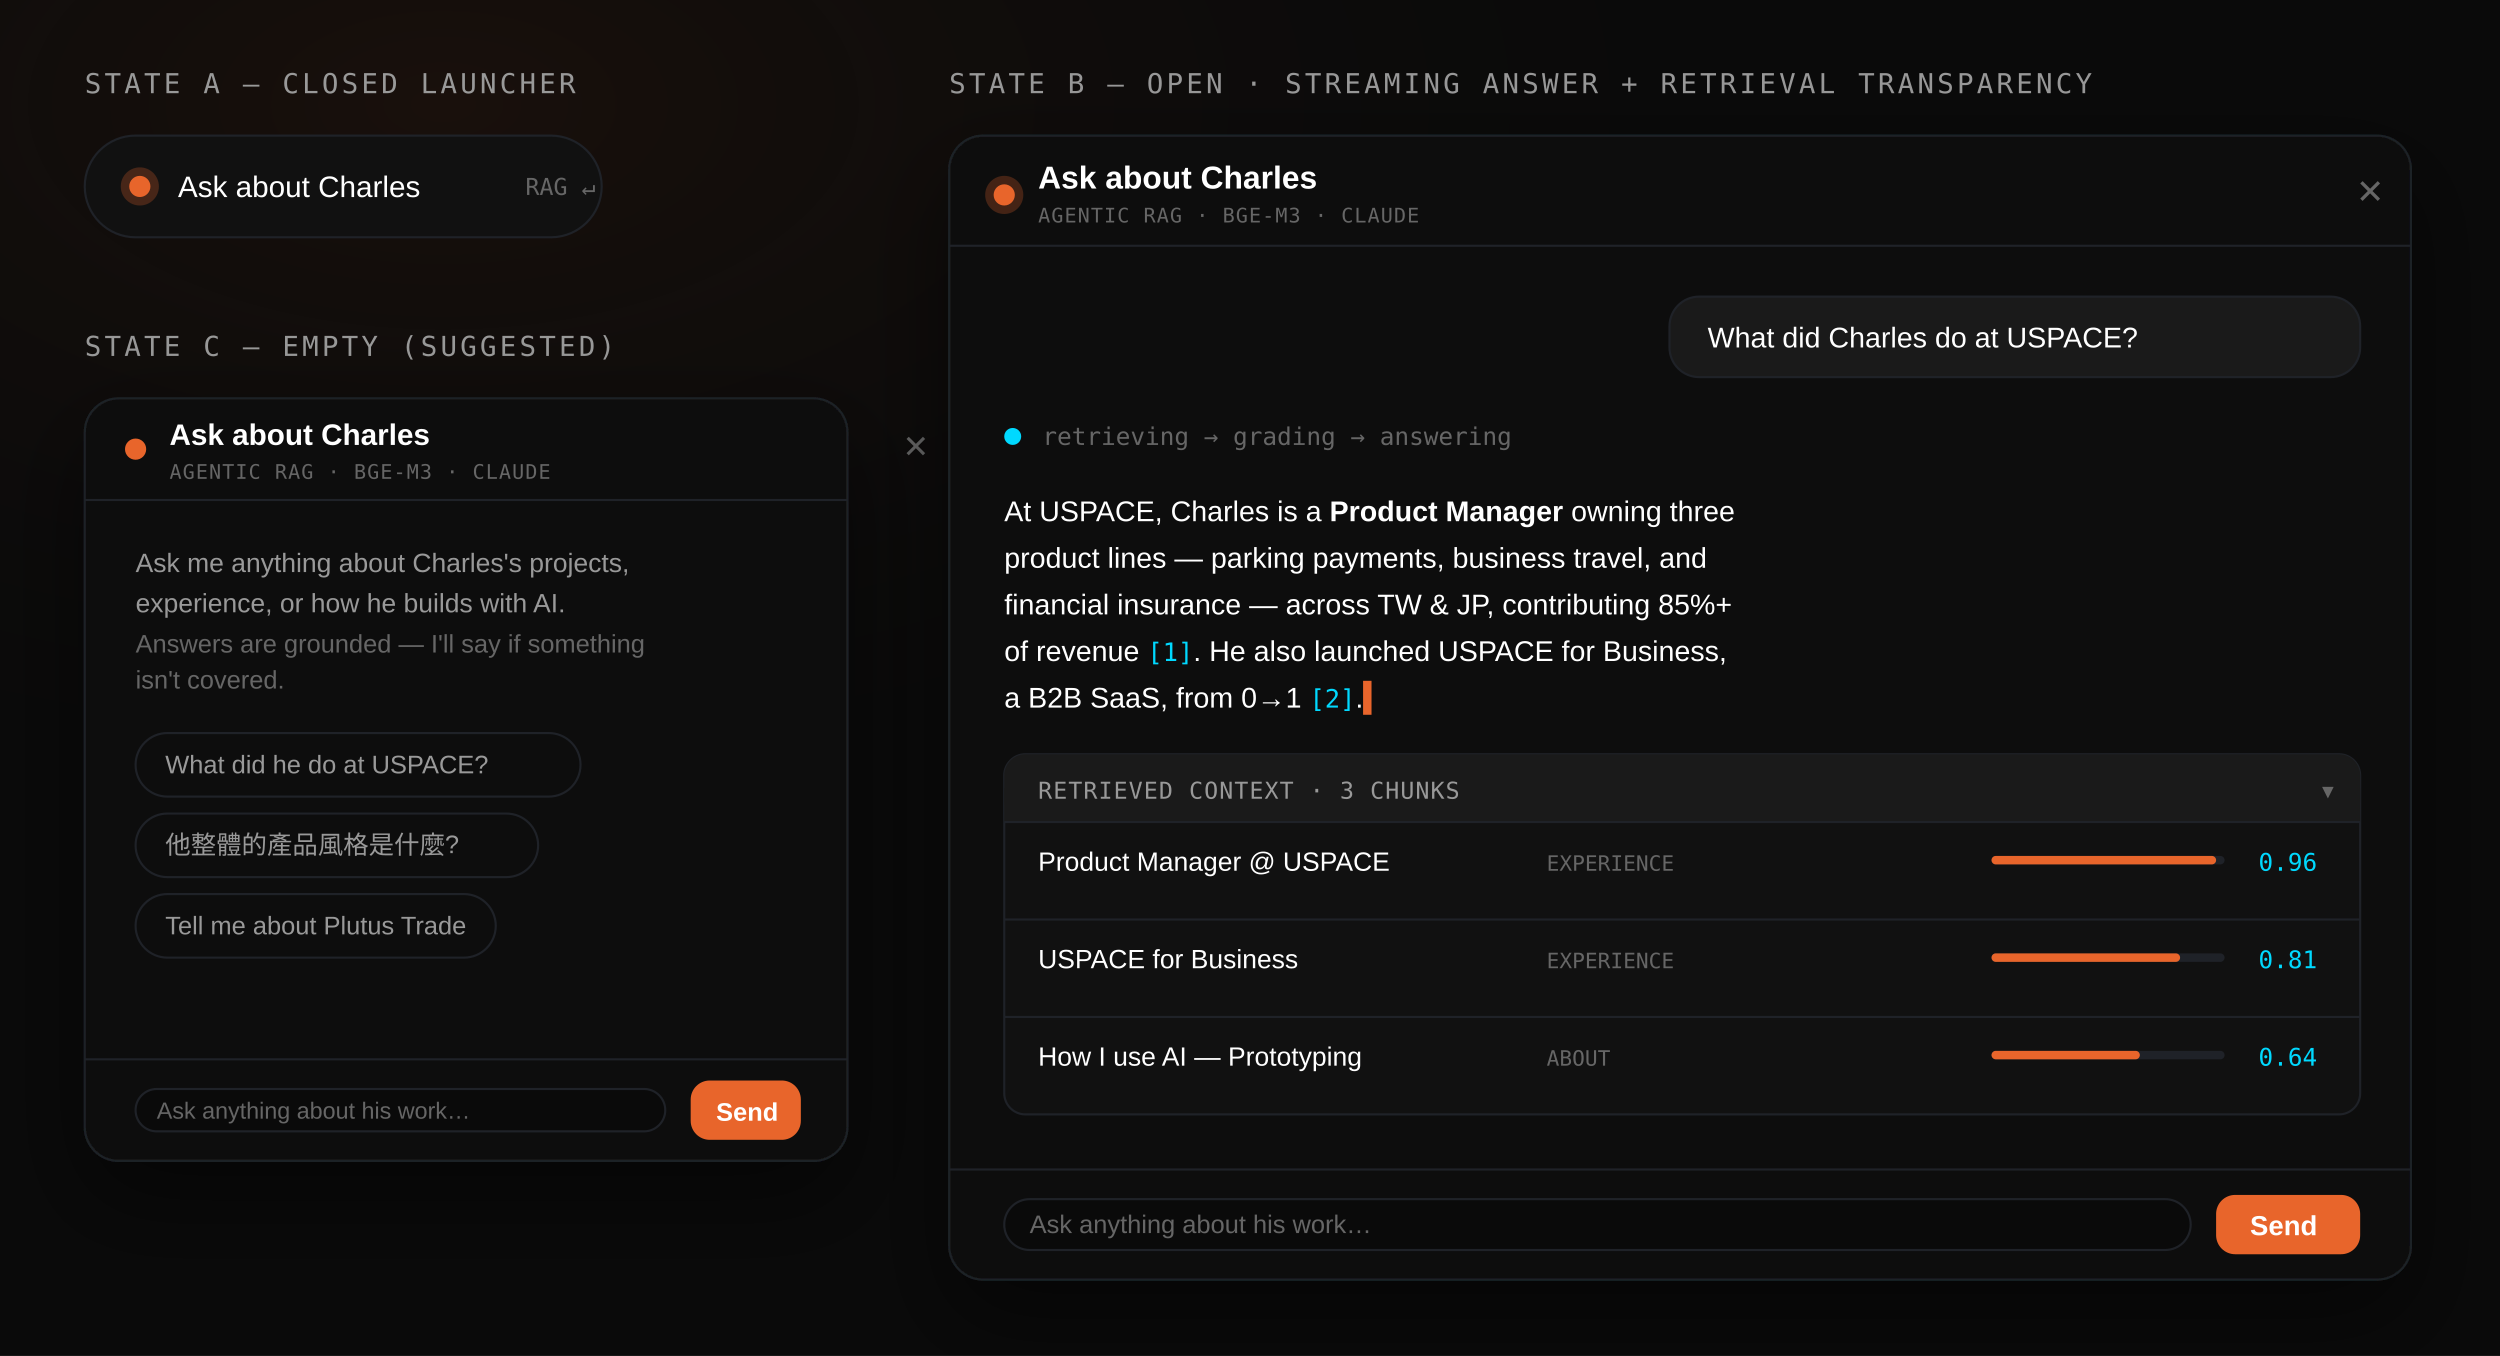
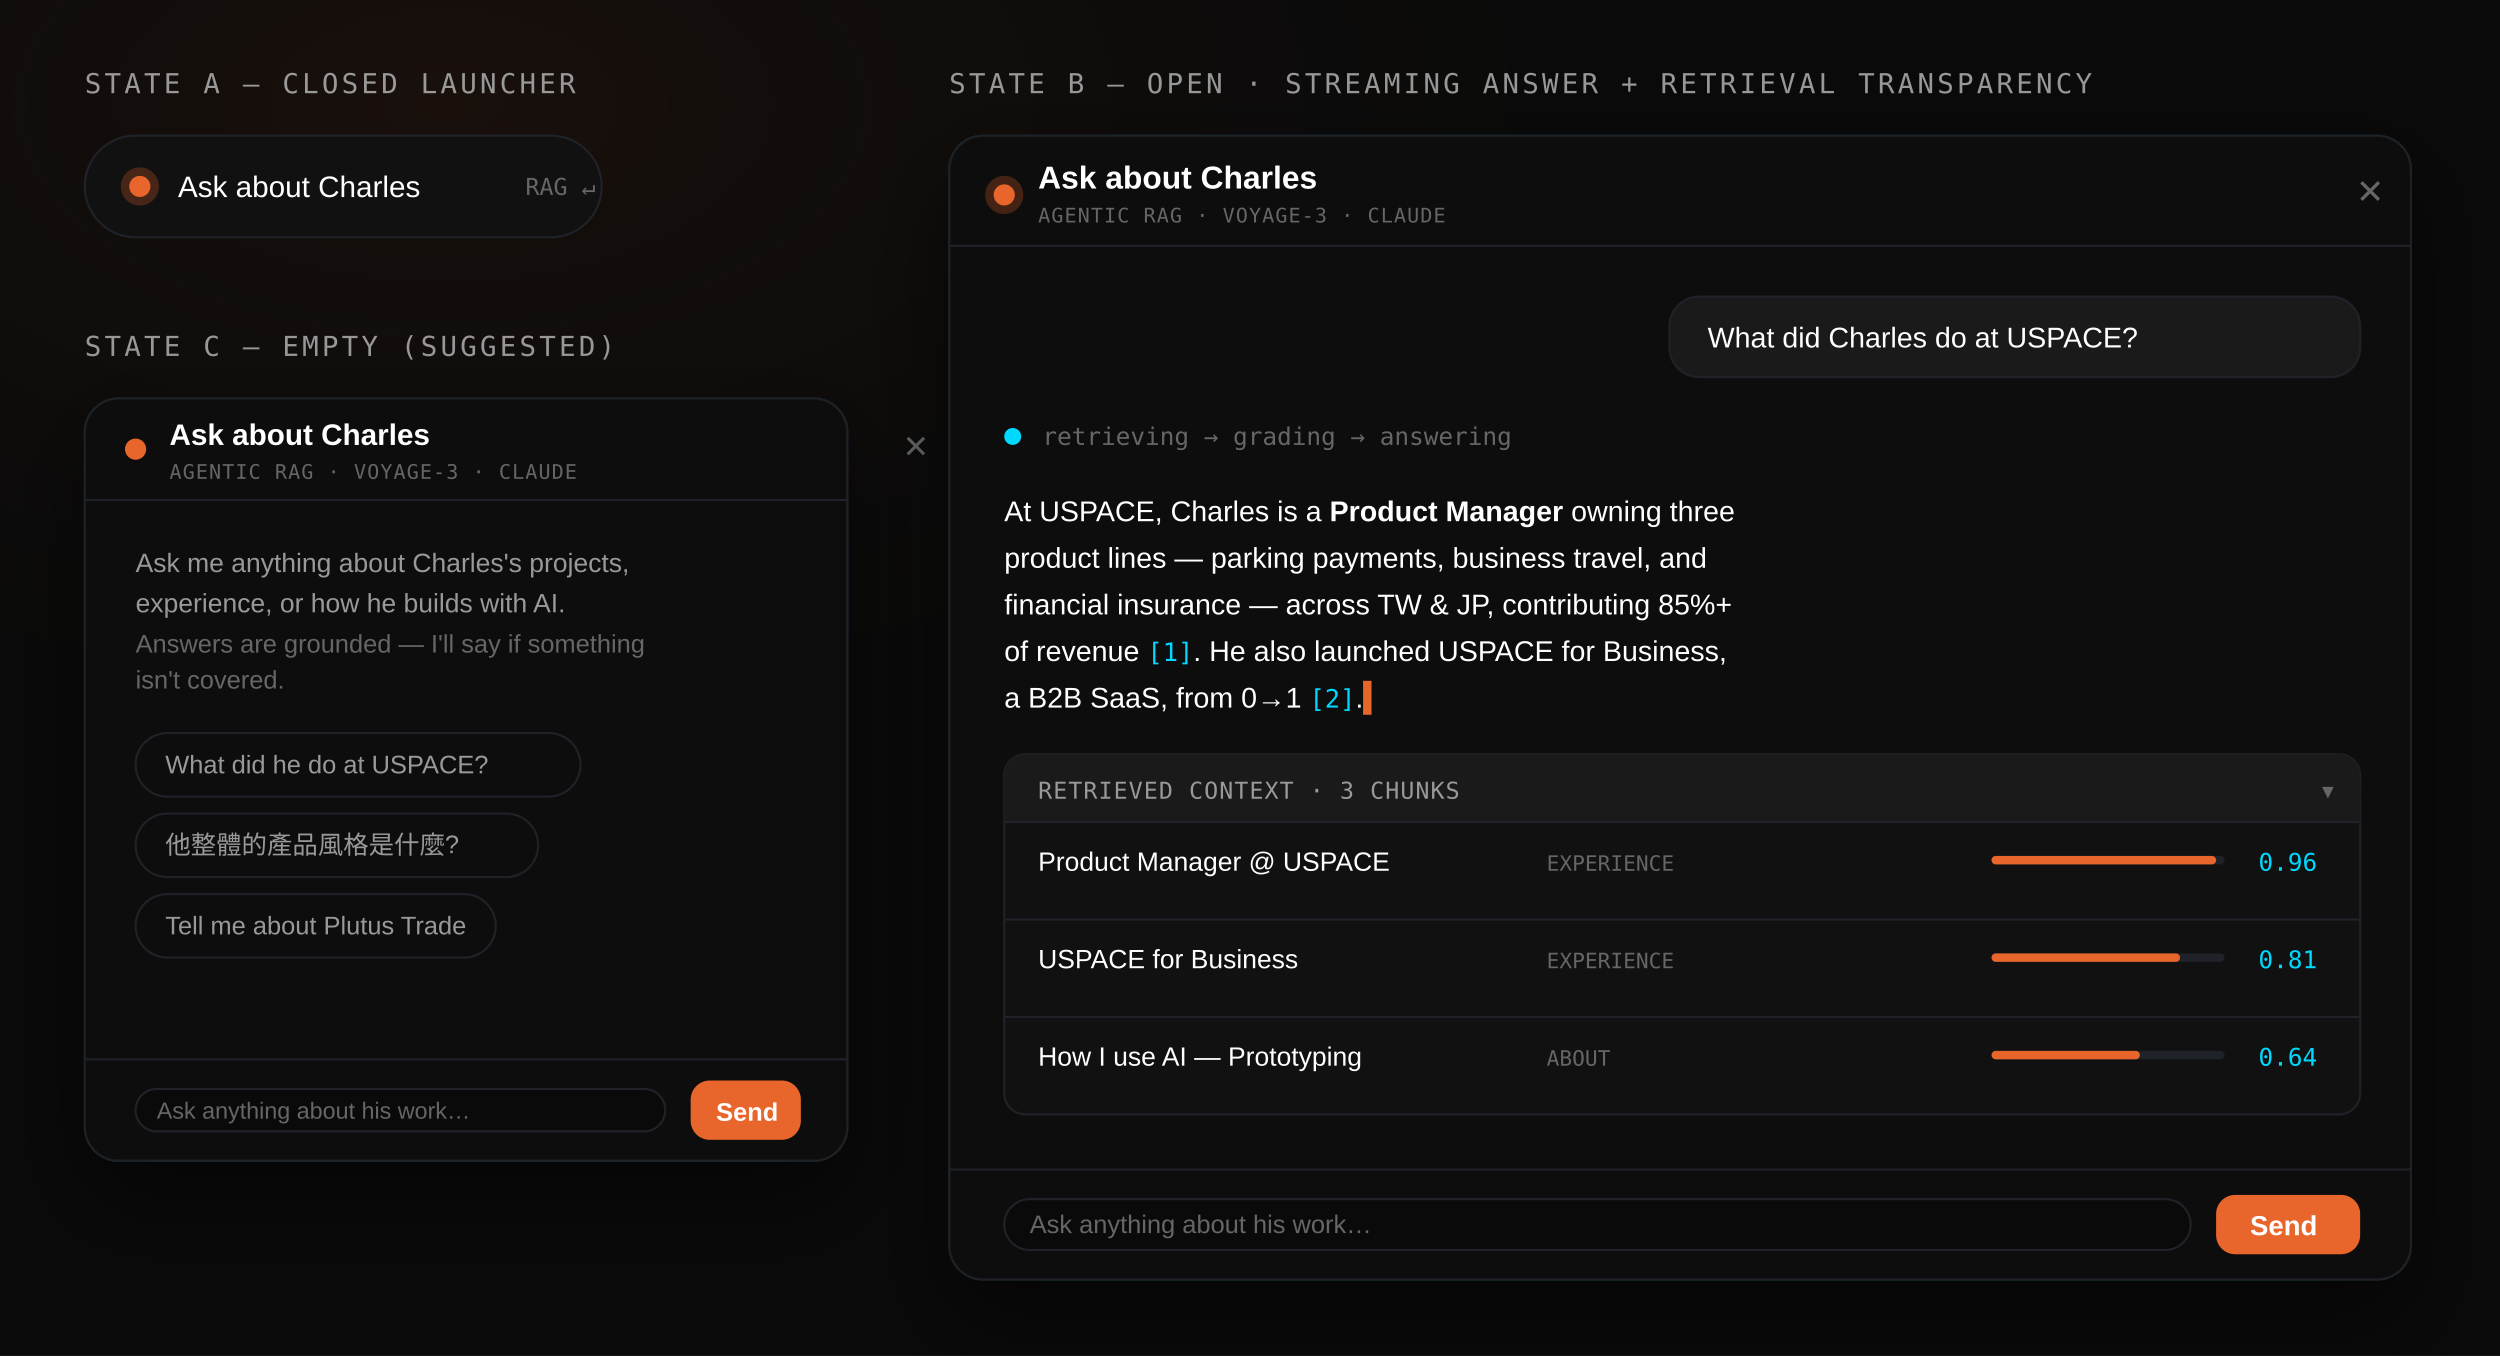
<svg xmlns="http://www.w3.org/2000/svg" width="1180" height="640" viewBox="0 0 1180 640" font-family="'Space Grotesk',Arial,sans-serif">
  <defs>
    <radialGradient id="bgglow" cx="18%" cy="8%" r="55%">
      <stop offset="0%" stop-color="#E8652B" stop-opacity="0.07" />
      <stop offset="100%" stop-color="#0A0A0A" stop-opacity="0" />
    </radialGradient>
    <filter id="shadow" x="-20%" y="-20%" width="140%" height="140%">
      <feDropShadow dx="0" dy="18" stdDeviation="22" flood-color="#000" flood-opacity="0.5" />
    </filter>
  </defs>
  <rect width="1180" height="640" fill="#0A0A0A" />
  <rect width="1180" height="640" fill="url(#bgglow)" />
  <text x="40" y="44" fill="#999" font-size="13" letter-spacing="1.5" font-family="'SF Mono',monospace">STATE A — CLOSED LAUNCHER</text>
  <rect x="40" y="64" width="244" height="48" rx="24" fill="#111111" stroke="#1f2228" />
  <circle cx="66" cy="88" r="5" fill="#E8652B" />
  <circle cx="66" cy="88" r="9" fill="#E8652B" opacity="0.25" />
  <text x="84" y="93" fill="#fff" font-size="14">Ask about Charles</text>
  <text x="248" y="92" fill="#666" font-size="11" font-family="'SF Mono',monospace">RAG ↵</text>
  <text x="40" y="168" fill="#999" font-size="13" letter-spacing="1.5" font-family="'SF Mono',monospace">STATE C — EMPTY (SUGGESTED)</text>
  <rect x="40" y="188" width="360" height="360" rx="16" fill="#111111" stroke="#1f2228" filter="url(#shadow)" />
  <line x1="40" y1="236" x2="400" y2="236" stroke="#1f2228" />
  <circle cx="64" cy="212" r="5" fill="#E8652B" />
  <text x="80" y="210" fill="#fff" font-size="14" font-weight="600">Ask about Charles</text>
-   <text x="80" y="226" fill="#666" font-size="9.5" letter-spacing="0.5" font-family="'SF Mono',monospace">AGENTIC RAG · BGE-M3 · CLAUDE</text>
+   <text x="80" y="226" fill="#666" font-size="9.5" letter-spacing="0.5" font-family="'SF Mono',monospace">AGENTIC RAG · VOYAGE-3 · CLAUDE</text>
  <text x="426" y="216" fill="#666" font-size="15">✕</text>
  <text x="64" y="270" fill="#999" font-size="12.5">Ask me anything about Charles's projects,</text>
  <text x="64" y="289" fill="#999" font-size="12.5">experience, or how he builds with AI.</text>
  <text x="64" y="308" fill="#666" font-size="12">Answers are grounded — I'll say if something</text>
  <text x="64" y="325" fill="#666" font-size="12">isn't covered.</text>
  <rect x="64" y="346" width="210" height="30" rx="15" fill="none" stroke="#1f2228" />
  <text x="78" y="365" fill="#999" font-size="12">What did he do at USPACE?</text>
  <rect x="64" y="384" width="190" height="30" rx="15" fill="none" stroke="#1f2228" />
  <text x="78" y="403" fill="#999" font-size="12">他整體的產品風格是什麼?</text>
  <rect x="64" y="422" width="170" height="30" rx="15" fill="none" stroke="#1f2228" />
  <text x="78" y="441" fill="#999" font-size="12">Tell me about Plutus Trade</text>
  <line x1="40" y1="500" x2="400" y2="500" stroke="#1f2228" />
  <rect x="64" y="514" width="250" height="20" rx="10" fill="#0A0A0A" stroke="#1f2228" />
  <text x="74" y="528" fill="#666" font-size="11">Ask anything about his work…</text>
  <rect x="326" y="510" width="52" height="28" rx="9" fill="#E8652B" />
  <text x="338" y="529" fill="#fff" font-size="12" font-weight="600">Send</text>
  <text x="448" y="44" fill="#999" font-size="13" letter-spacing="1.5" font-family="'SF Mono',monospace">STATE B — OPEN · STREAMING ANSWER + RETRIEVAL TRANSPARENCY</text>
  <rect x="448" y="64" width="690" height="540" rx="16" fill="#111111" stroke="#1f2228" filter="url(#shadow)" />
  <line x1="448" y1="116" x2="1138" y2="116" stroke="#1f2228" />
  <circle cx="474" cy="92" r="5" fill="#E8652B" />
  <circle cx="474" cy="92" r="9" fill="#E8652B" opacity="0.25" />
  <text x="490" y="89" fill="#fff" font-size="15" font-weight="600">Ask about Charles</text>
-   <text x="490" y="105" fill="#666" font-size="9.5" letter-spacing="0.5" font-family="'SF Mono',monospace">AGENTIC RAG · BGE-M3 · CLAUDE</text>
+   <text x="490" y="105" fill="#666" font-size="9.5" letter-spacing="0.5" font-family="'SF Mono',monospace">AGENTIC RAG · VOYAGE-3 · CLAUDE</text>
  <text x="1112" y="96" fill="#666" font-size="16">✕</text>
  <rect x="788" y="140" width="326" height="38" rx="14" fill="#1A1A1A" stroke="#1f2228" />
  <text x="806" y="164" fill="#fff" font-size="13.5">What did Charles do at USPACE?</text>
  <circle cx="478" cy="206" r="4" fill="#00D9FF" />
  <text x="492" y="210" fill="#666" font-size="11.5" font-family="'SF Mono',monospace">retrieving → grading → answering</text>
  <text x="474" y="246" fill="#fff" font-size="13.5">At USPACE, Charles is a <tspan fill="#fff" font-weight="700">Product Manager</tspan> owning three</text>
  <text x="474" y="268" fill="#fff" font-size="13.5">product lines — parking payments, business travel, and</text>
  <text x="474" y="290" fill="#fff" font-size="13.5">financial insurance — across TW &amp; JP, contributing 85%+</text>
  <text x="474" y="312" fill="#fff" font-size="13.5">of revenue <tspan fill="#00D9FF" font-family="'SF Mono',monospace" font-size="12">[1]</tspan>. He also launched USPACE for Business,</text>
  <text x="474" y="334" fill="#fff" font-size="13.5">a B2B SaaS, from 0→1 <tspan fill="#00D9FF" font-family="'SF Mono',monospace" font-size="12">[2]</tspan>.<tspan fill="#E8652B" font-weight="700">▍</tspan>
  </text>
  <rect x="474" y="356" width="640" height="170" rx="10" fill="#111111" stroke="#1f2228" />
  <rect x="474" y="356" width="640" height="32" rx="10" fill="#1A1A1A" />
  <rect x="474" y="372" width="640" height="16" fill="#1A1A1A" />
  <text x="490" y="377" fill="#999" font-size="11" letter-spacing="0.5" font-family="'SF Mono',monospace">RETRIEVED CONTEXT · 3 CHUNKS</text>
  <text x="1096" y="377" fill="#666" font-size="11">▾</text>
  <line x1="474" y1="388" x2="1114" y2="388" stroke="#1f2228" />
  <text x="490" y="411" fill="#fff" font-size="12.5">Product Manager @ USPACE</text>
  <text x="730" y="411" fill="#666" font-size="10" font-family="'SF Mono',monospace">EXPERIENCE</text>
  <rect x="940" y="404" width="110" height="4" rx="2" fill="#1f2228" />
  <rect x="940" y="404" width="106" height="4" rx="2" fill="#E8652B" />
  <text x="1066" y="411" fill="#00D9FF" font-size="11.5" font-family="'SF Mono',monospace">0.96</text>
  <line x1="474" y1="434" x2="1114" y2="434" stroke="#1f2228" />
  <text x="490" y="457" fill="#fff" font-size="12.5">USPACE for Business</text>
  <text x="730" y="457" fill="#666" font-size="10" font-family="'SF Mono',monospace">EXPERIENCE</text>
  <rect x="940" y="450" width="110" height="4" rx="2" fill="#1f2228" />
  <rect x="940" y="450" width="89" height="4" rx="2" fill="#E8652B" />
  <text x="1066" y="457" fill="#00D9FF" font-size="11.5" font-family="'SF Mono',monospace">0.81</text>
  <line x1="474" y1="480" x2="1114" y2="480" stroke="#1f2228" />
  <text x="490" y="503" fill="#fff" font-size="12.5">How I use AI — Prototyping</text>
  <text x="730" y="503" fill="#666" font-size="10" font-family="'SF Mono',monospace">ABOUT</text>
  <rect x="940" y="496" width="110" height="4" rx="2" fill="#1f2228" />
  <rect x="940" y="496" width="70" height="4" rx="2" fill="#E8652B" />
  <text x="1066" y="503" fill="#00D9FF" font-size="11.5" font-family="'SF Mono',monospace">0.64</text>
  <line x1="448" y1="552" x2="1138" y2="552" stroke="#1f2228" />
  <rect x="474" y="566" width="560" height="24" rx="12" fill="#0A0A0A" stroke="#1f2228" />
  <text x="486" y="582" fill="#666" font-size="12">Ask anything about his work…</text>
  <rect x="1046" y="564" width="68" height="28" rx="9" fill="#E8652B" />
  <text x="1062" y="583" fill="#fff" font-size="13" font-weight="600">Send</text>
</svg>
